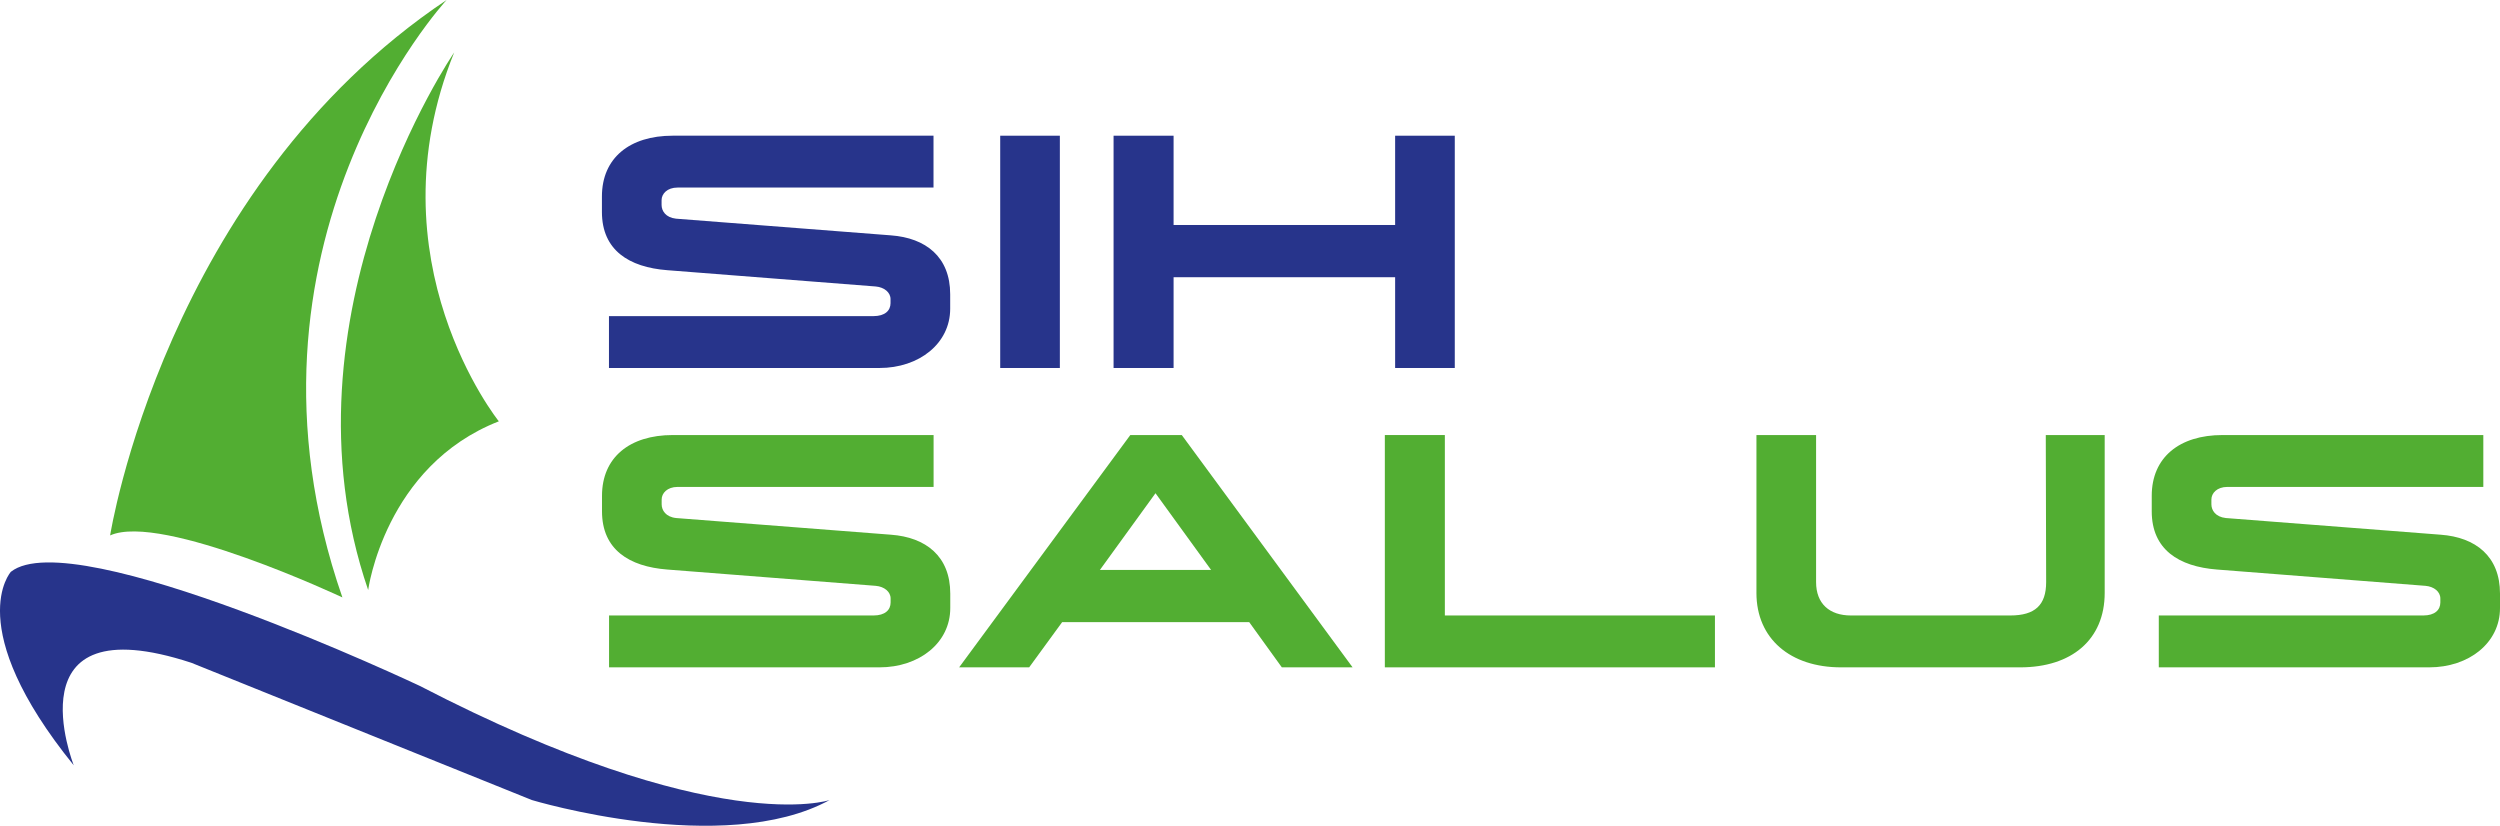
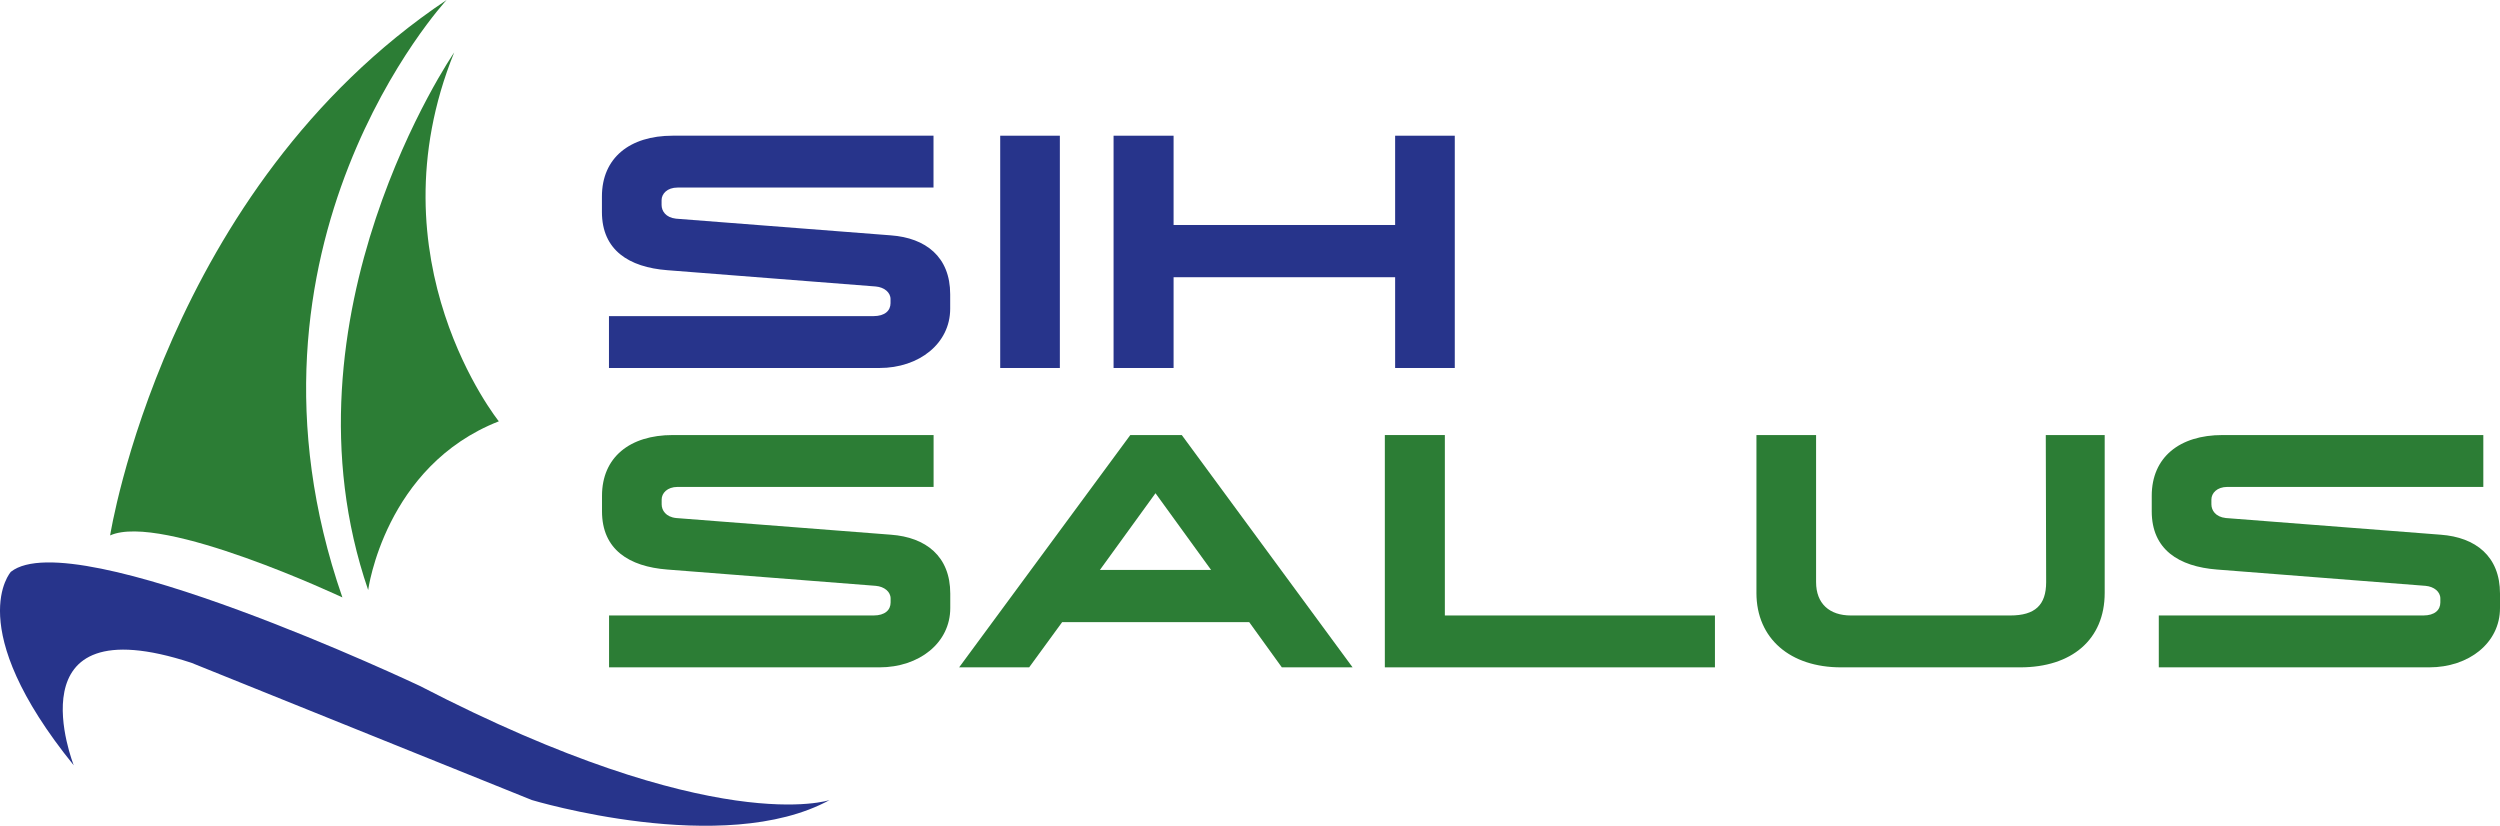
<svg xmlns="http://www.w3.org/2000/svg" id="Capa_1" version="1.1" viewBox="0 0 1881.63 621.52">
  <defs>
    <style>
      .st0 {
        fill: #27348b;
      }

      .st1 {
-         fill: #52ae32;
+         fill: #2c7d35;
      }
    </style>
  </defs>
  <g>
    <path class="st1" d="M336.12,0s-170.55,184.25-78.42,449.65c0,0-136.21-64.08-174.81-46.66C82.9,402.99,123.77,142.24,336.12,0Z" />
    <path class="st1" d="M341.83,39.5s-135.68,197.93-64.73,404.58c0,0,12.45-93.36,98.34-126.97,0,0-97.1-120.75-33.61-277.6h0Z" />
    <path class="st0" d="M55.51,576.02s-48.33-122,88.49-77.18l256.33,103.32s144.41,43.57,224.07,0c0,0-85.73,29.39-308.41-85.9,0,0-260.48-123.24-307.79-85.9,0,0-37.35,41.09,47.3,145.64h0v.02Z" />
  </g>
  <path class="st0" d="M458.34,237.93h199.09c8.64,0,12.83-4.18,12.83-9.76v-3.07c0-5.02-4.74-8.92-11.15-9.48l-156.99-12.27c-28.72-2.23-49.08-15.06-49.08-43.78v-11.71c0-29,20.91-45.73,53.26-45.73h196.31v39.04h-192.68c-7.81,0-11.99,4.74-11.99,9.48v3.62c0,4.46,3.07,9.48,10.88,10.32l161.73,12.55c26.21,1.95,44.61,16.17,44.61,44.34v10.88c0,26.21-23.42,44.61-53.26,44.61h-203.56v-39.04h0Z" />
  <path class="st0" d="M752.81,102.14h44.89v174.83h-44.89V102.14Z" />
  <path class="st0" d="M838.13,102.14h45.17v67.2h166.75v-67.2h44.89v174.83h-44.89v-68.32h-166.75v68.32h-45.17V102.14h0Z" />
  <path class="st1" d="M458.4,463.24h199.09c8.64,0,12.83-4.18,12.83-9.76v-3.07c0-5.02-4.74-8.92-11.15-9.48l-156.99-12.27c-28.72-2.23-49.08-15.06-49.08-43.78v-11.71c0-29,20.91-45.73,53.26-45.73h196.31v39.04h-192.68c-7.81,0-11.99,4.74-11.99,9.48v3.62c0,4.46,3.07,9.48,10.88,10.32l161.73,12.55c26.21,1.95,44.61,16.17,44.61,44.34v10.88c0,26.21-23.42,44.61-53.26,44.61h-203.55v-39.04h0Z" />
  <path class="st1" d="M940.24,468.26h-140.82l-24.82,34.02h-52.7l128.82-174.83h38.76l128.55,174.83h-53.26l-24.54-34.02h.01ZM911.52,428.94l-41.83-57.72-41.83,57.72h83.66Z" />
  <path class="st1" d="M1042.3,327.44h45.17v135.8h203.28v39.04h-248.45v-174.83h0Z" />
  <path class="st1" d="M1321.99,446.23v-118.79h44.89v110.7c0,16.17,10.04,25.1,26.21,25.1h119.9c18.68,0,27.05-7.81,27.05-25.1l-.28-110.7h44.34v118.79c0,35.14-24.82,56.05-63.58,56.05h-134.96c-37.92,0-63.58-21.47-63.58-56.05h0Z" />
  <path class="st1" d="M1624.81,463.24h199.09c8.64,0,12.83-4.18,12.83-9.76v-3.07c0-5.02-4.74-8.92-11.15-9.48l-156.99-12.27c-28.72-2.23-49.08-15.06-49.08-43.78v-11.71c0-29,20.91-45.73,53.26-45.73h196.31v39.04h-192.68c-7.81,0-11.99,4.74-11.99,9.48v3.62c0,4.46,3.07,9.48,10.88,10.32l161.73,12.55c26.21,1.95,44.61,16.17,44.61,44.34v10.88c0,26.21-23.42,44.61-53.26,44.61h-203.55v-39.04h-.01Z" />
</svg>
